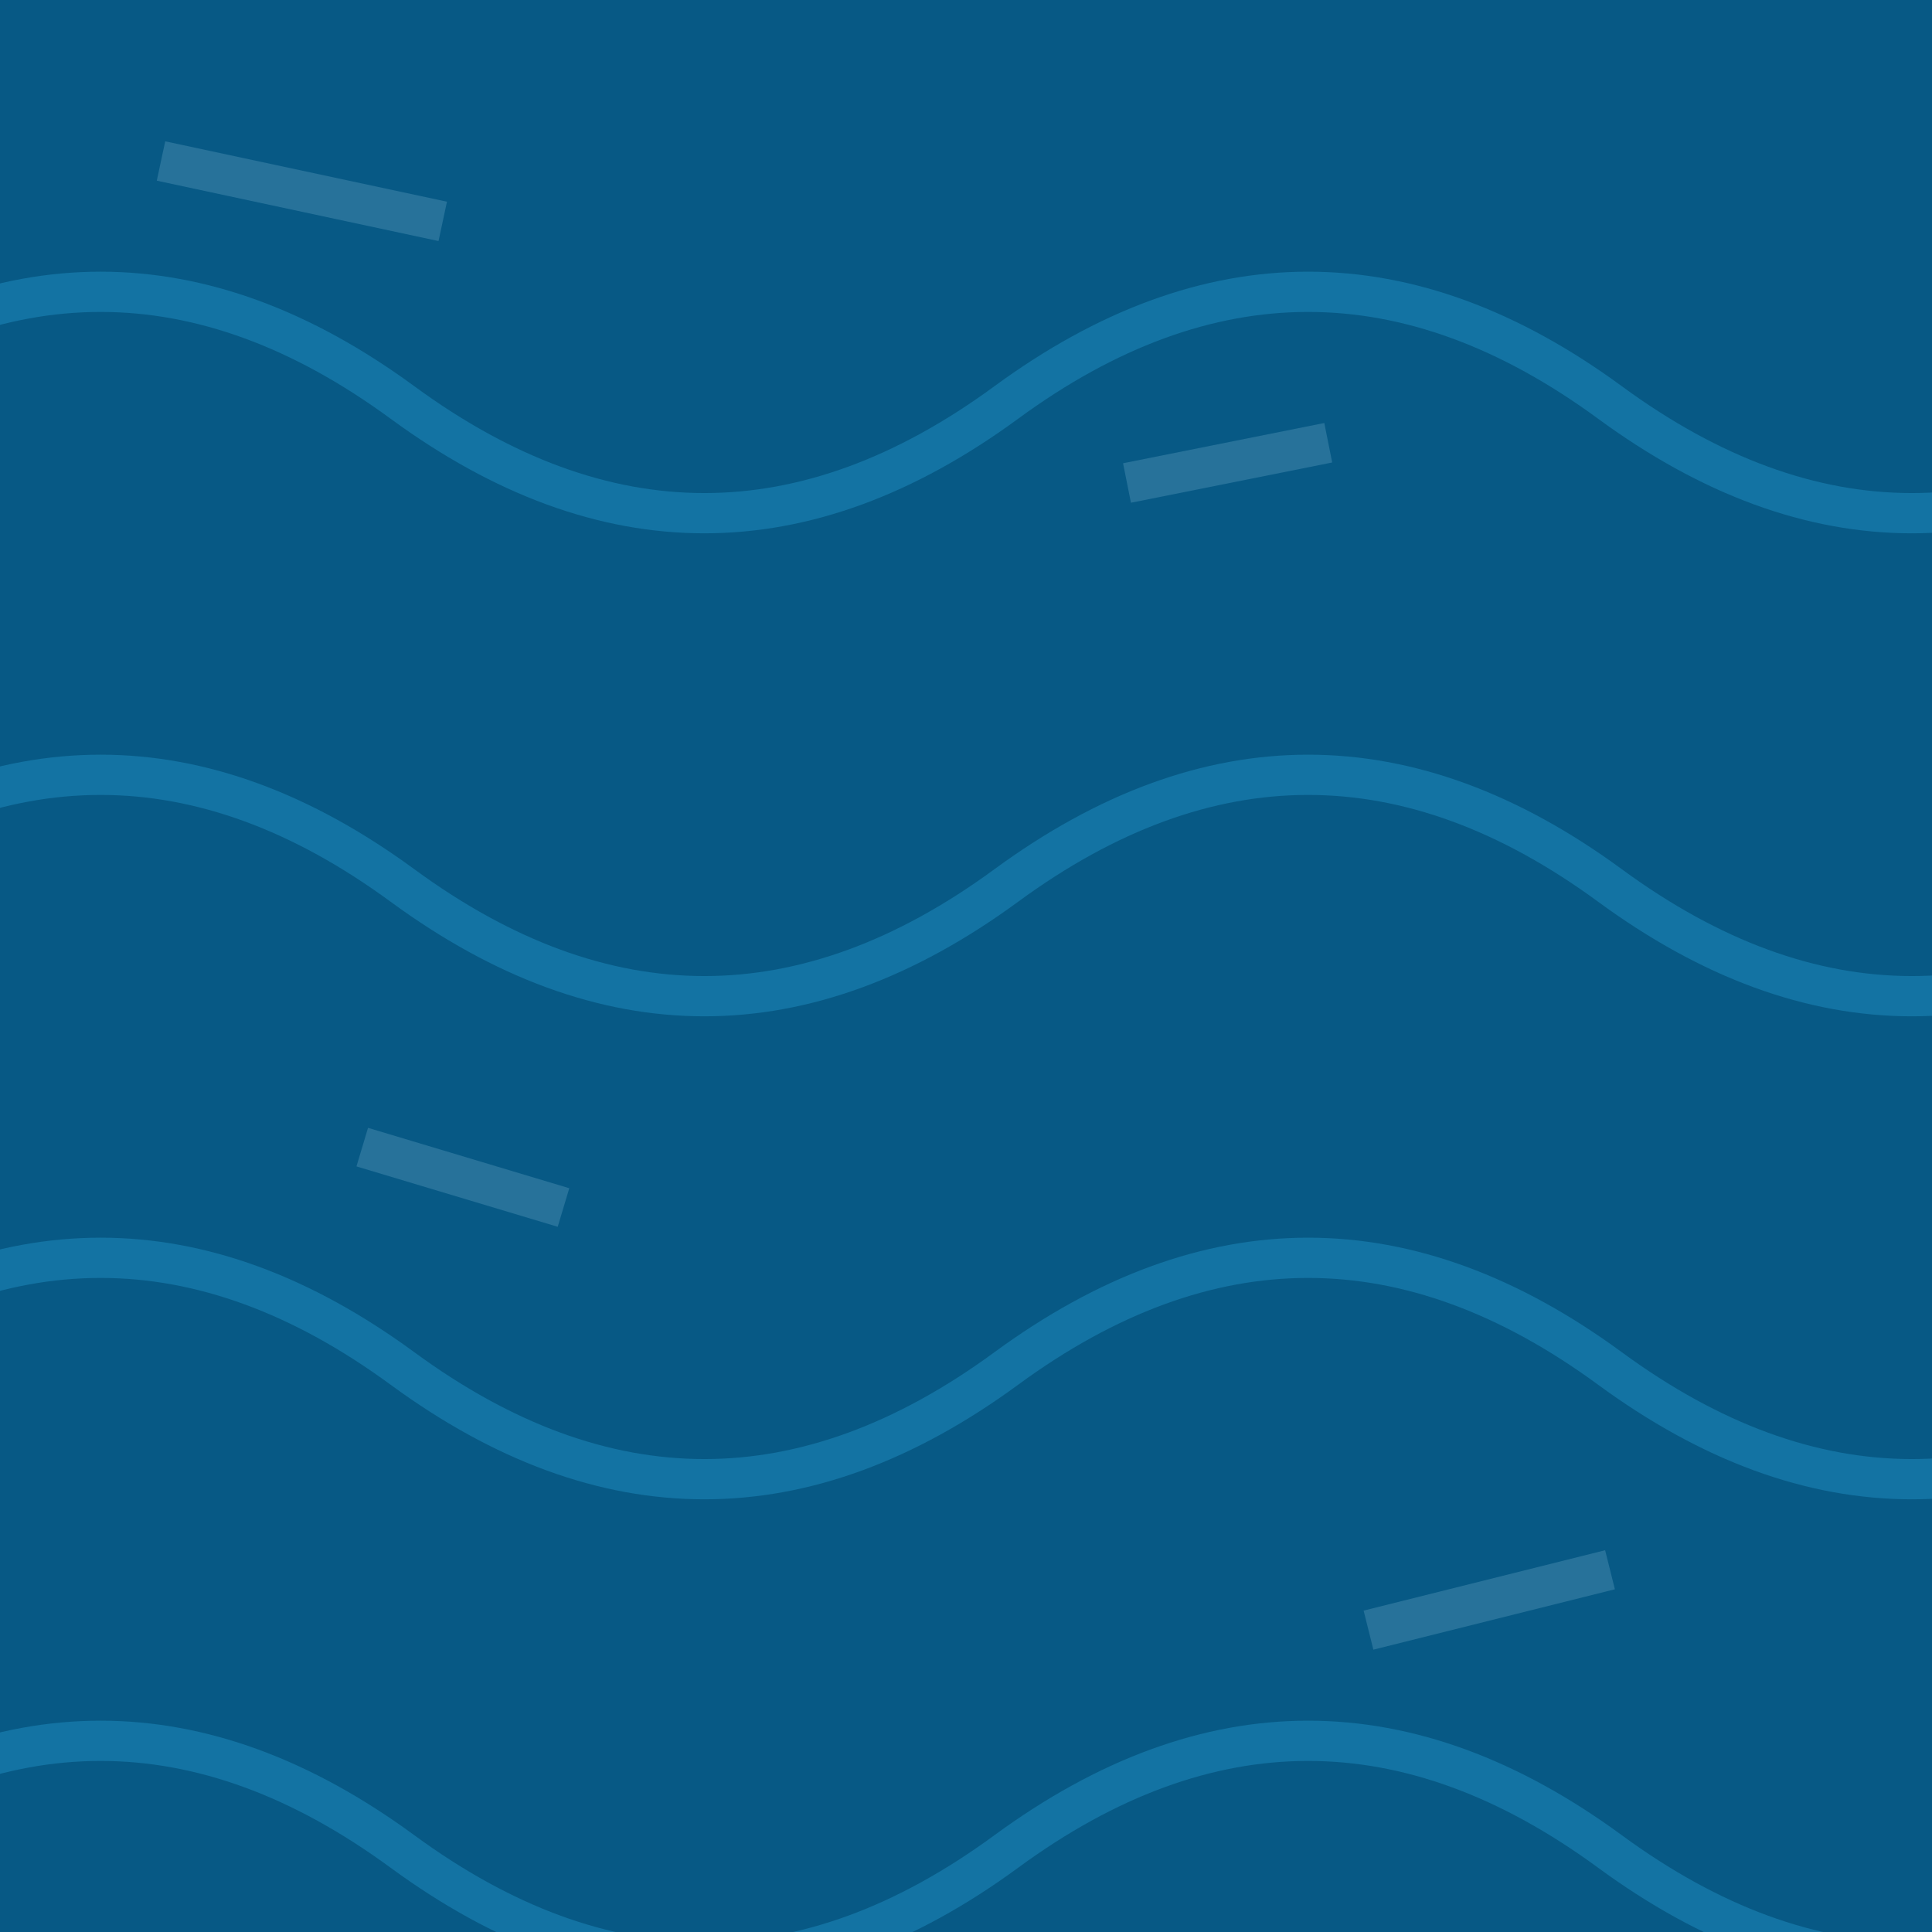
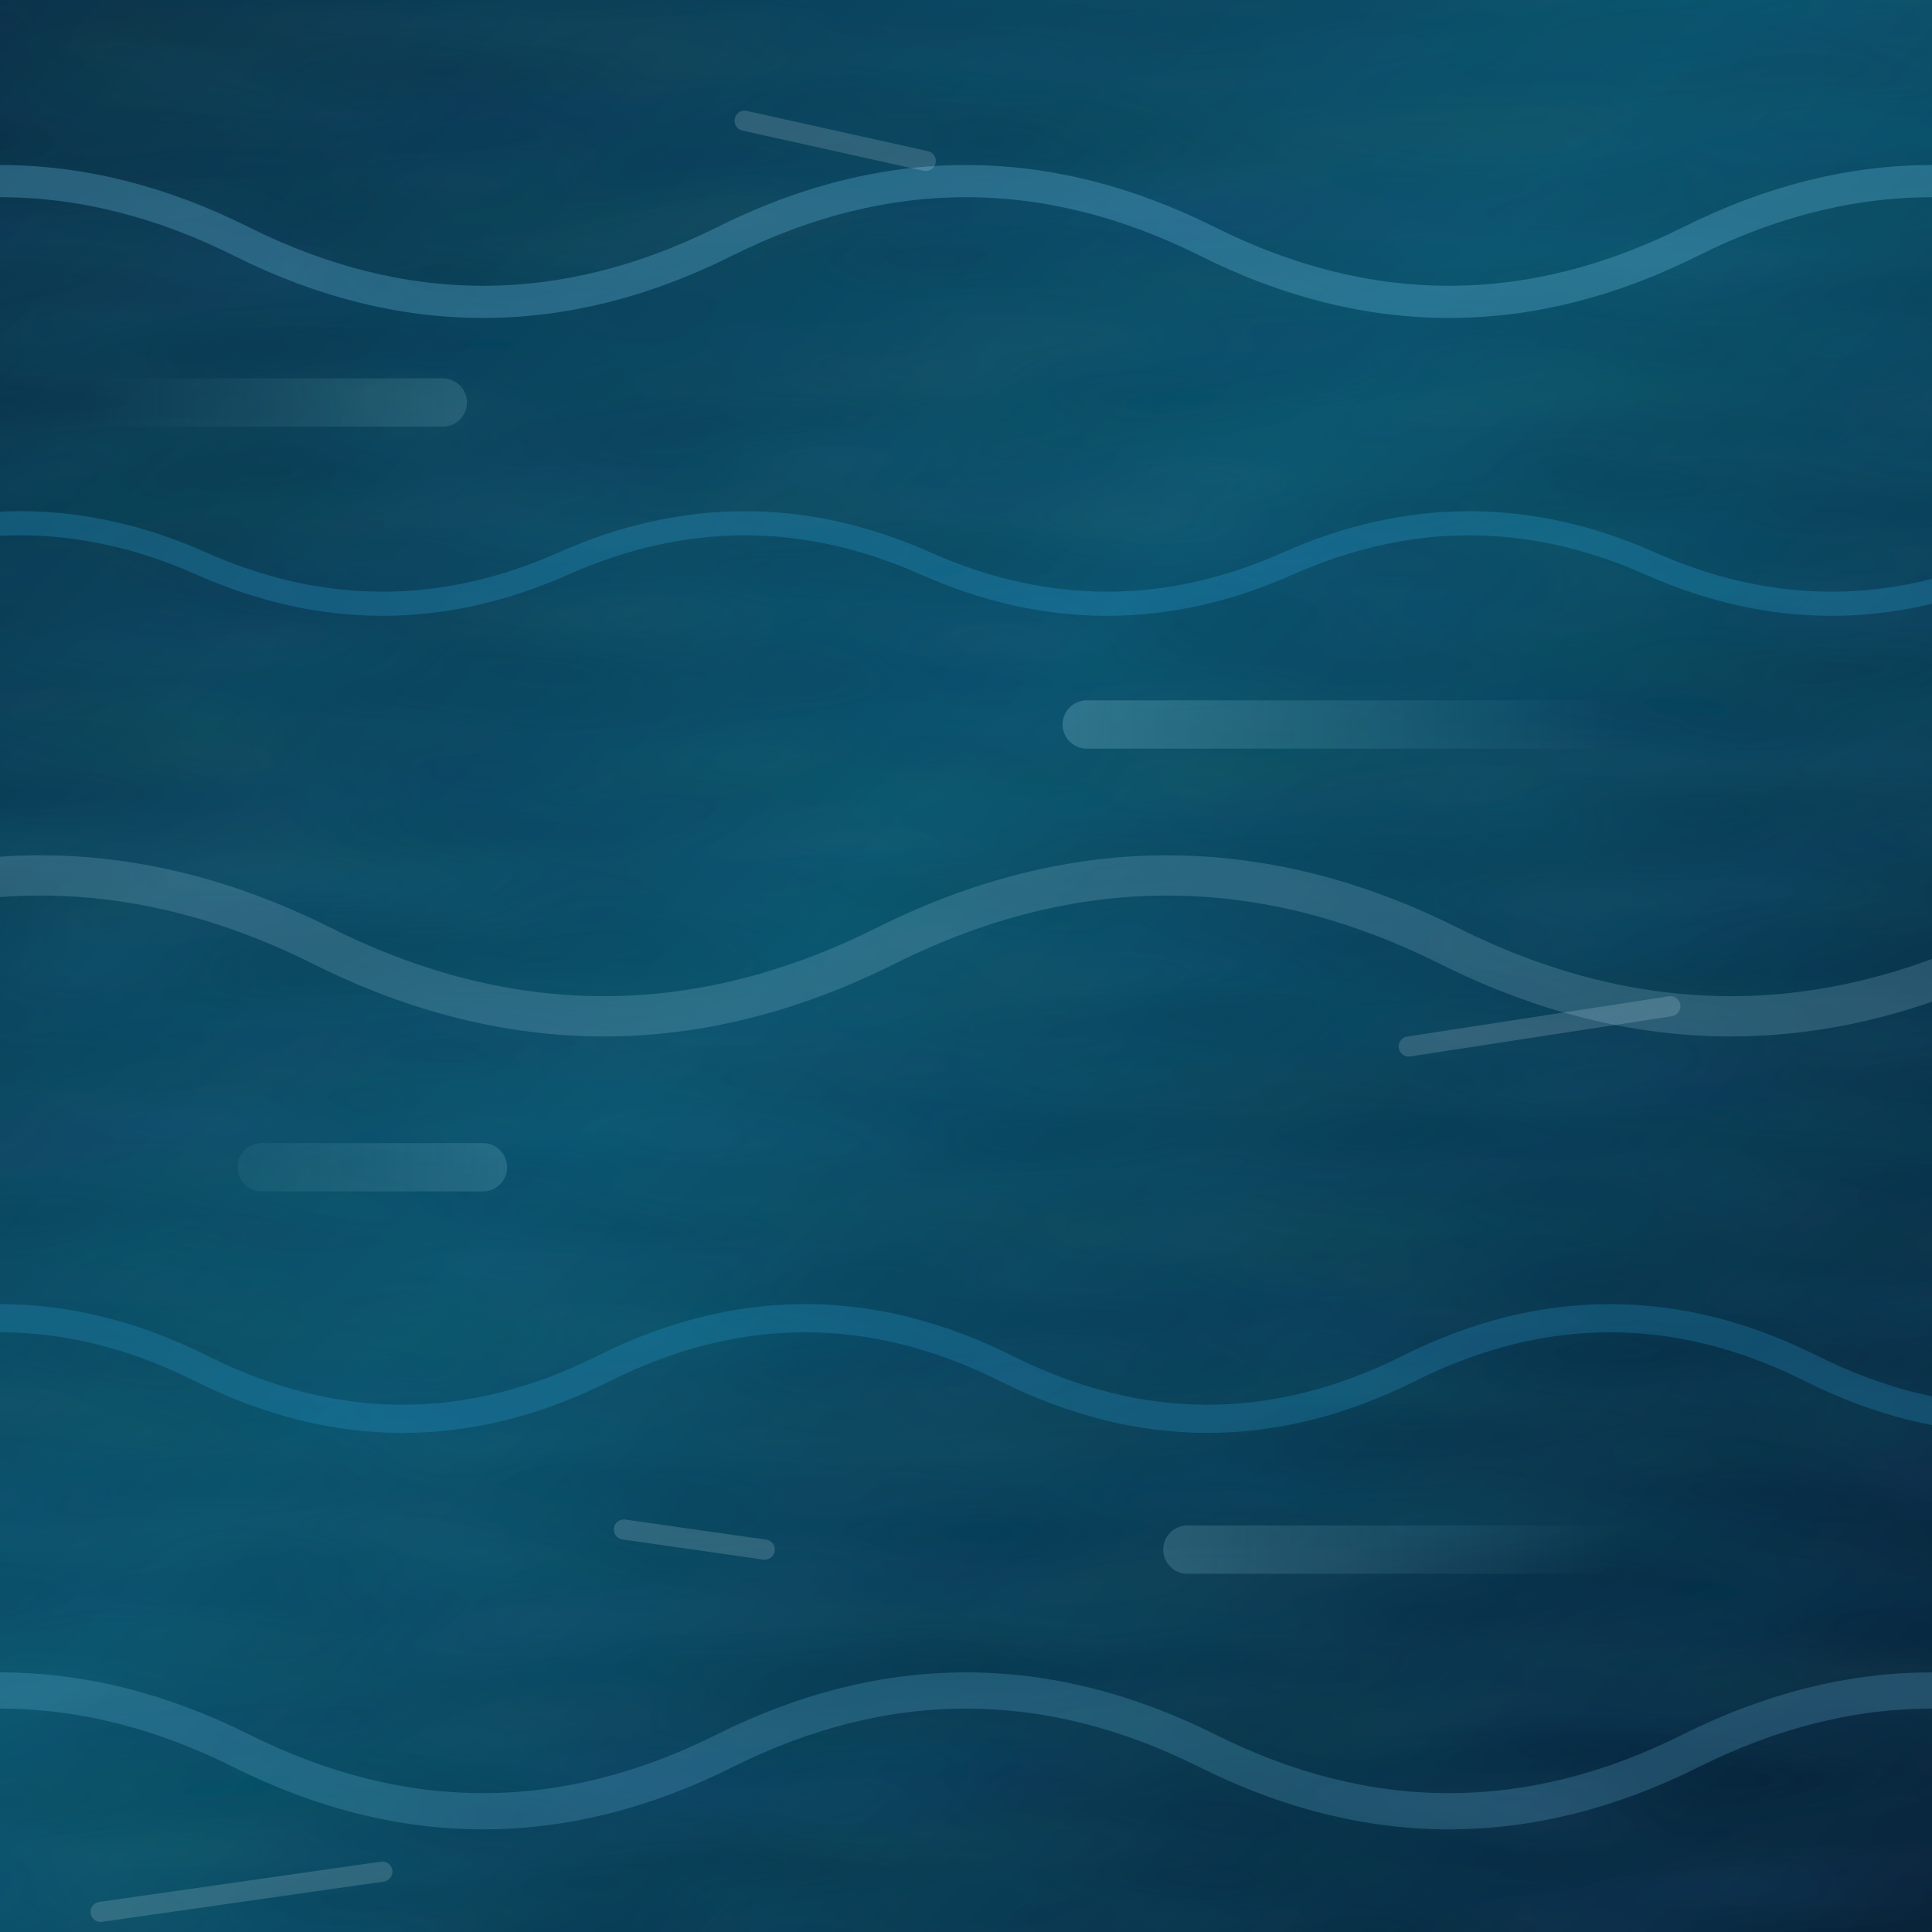
<svg xmlns="http://www.w3.org/2000/svg" width="96" height="96" viewBox="0 0 96 96">
-   <rect width="96" height="96" fill="#075985" />
-   <path d="M-10 20Q5 9 20 20T50 20T80 20T110 20M-10 44Q5 33 20 44T50 44T80 44T110 44M-10 68Q5 57 20 68T50 68T80 68T110 68M-10 92Q5 81 20 92T50 92T80 92T110 92" fill="none" stroke="#38bdf8" stroke-opacity=".26" stroke-width="2" />
-   <path d="M8 8l14 3m34 13 10-2M18 57l10 3m40 21 12-3" stroke="#bae6fd" stroke-opacity=".18" stroke-width="2" />
+   <defs>
+     <linearGradient id="sea" x1="0" y1="0" x2="1" y2="1">
+       <stop stop-color="#062b43" />
+       <stop offset=".45" stop-color="#07506a" />
+       <stop offset="1" stop-color="#031b32" />
+     </linearGradient>
+     <filter id="water" x="-10%" y="-10%" width="120%" height="120%">
+       <feTurbulence type="fractalNoise" baseFrequency=".055 .22" numOctaves="2" seed="8" />
+       <feColorMatrix values=".12 0 0 0 0  0 .36 0 0 .08  0 0 .5 0 .12  0 0 0 .24 0" />
+     </filter>
+     <linearGradient id="glint" x1="0" y1="0" x2="1" y2="0">
+       <stop stop-color="#b6f3ff" stop-opacity="0" />
+       <stop offset=".5" stop-color="#b6f3ff" stop-opacity=".28" />
+       <stop offset="1" stop-color="#b6f3ff" stop-opacity="0" />
+     </linearGradient>
+   </defs>
+   <rect width="96" height="96" fill="url(#sea)" />
+   <rect width="96" height="96" filter="url(#water)" opacity=".72" />
+   <g fill="none" stroke-linecap="round">
+     <path d="M-12 12q12-6 24 0t24 0t24 0t24 0t24 0" stroke="#7dd3fc" stroke-opacity=".26" stroke-width="1.6" />
+     <path d="M-8 28q9-4 18 0t18 0t18 0t18 0t18 0t18 0" stroke="#38bdf8" stroke-opacity=".22" stroke-width="1.2" />
+     <path d="M-12 47q14-7 28 0t28 0t28 0t28 0" stroke="#bae6fd" stroke-opacity=".18" stroke-width="2" />
+     <path d="M-10 68q10-5 20 0t20 0t20 0t20 0t20 0t20 0" stroke="#38bdf8" stroke-opacity=".2" stroke-width="1.4" />
+     <path d="M-12 87q12-6 24 0t24 0t24 0t24 0t24 0" stroke="#7dd3fc" stroke-opacity=".2" stroke-width="1.8" />
+     <path d="M4 20h18M54 36h25M13 58h11M59 77h22" stroke="url(#glint)" stroke-width="2.4" />
+     <path d="M37 6l9 2M70 52l13-2M31 76l7 1M5 95l14-2" stroke="#e0f2fe" stroke-opacity=".17" stroke-width="1" />
+   </g>
</svg>
